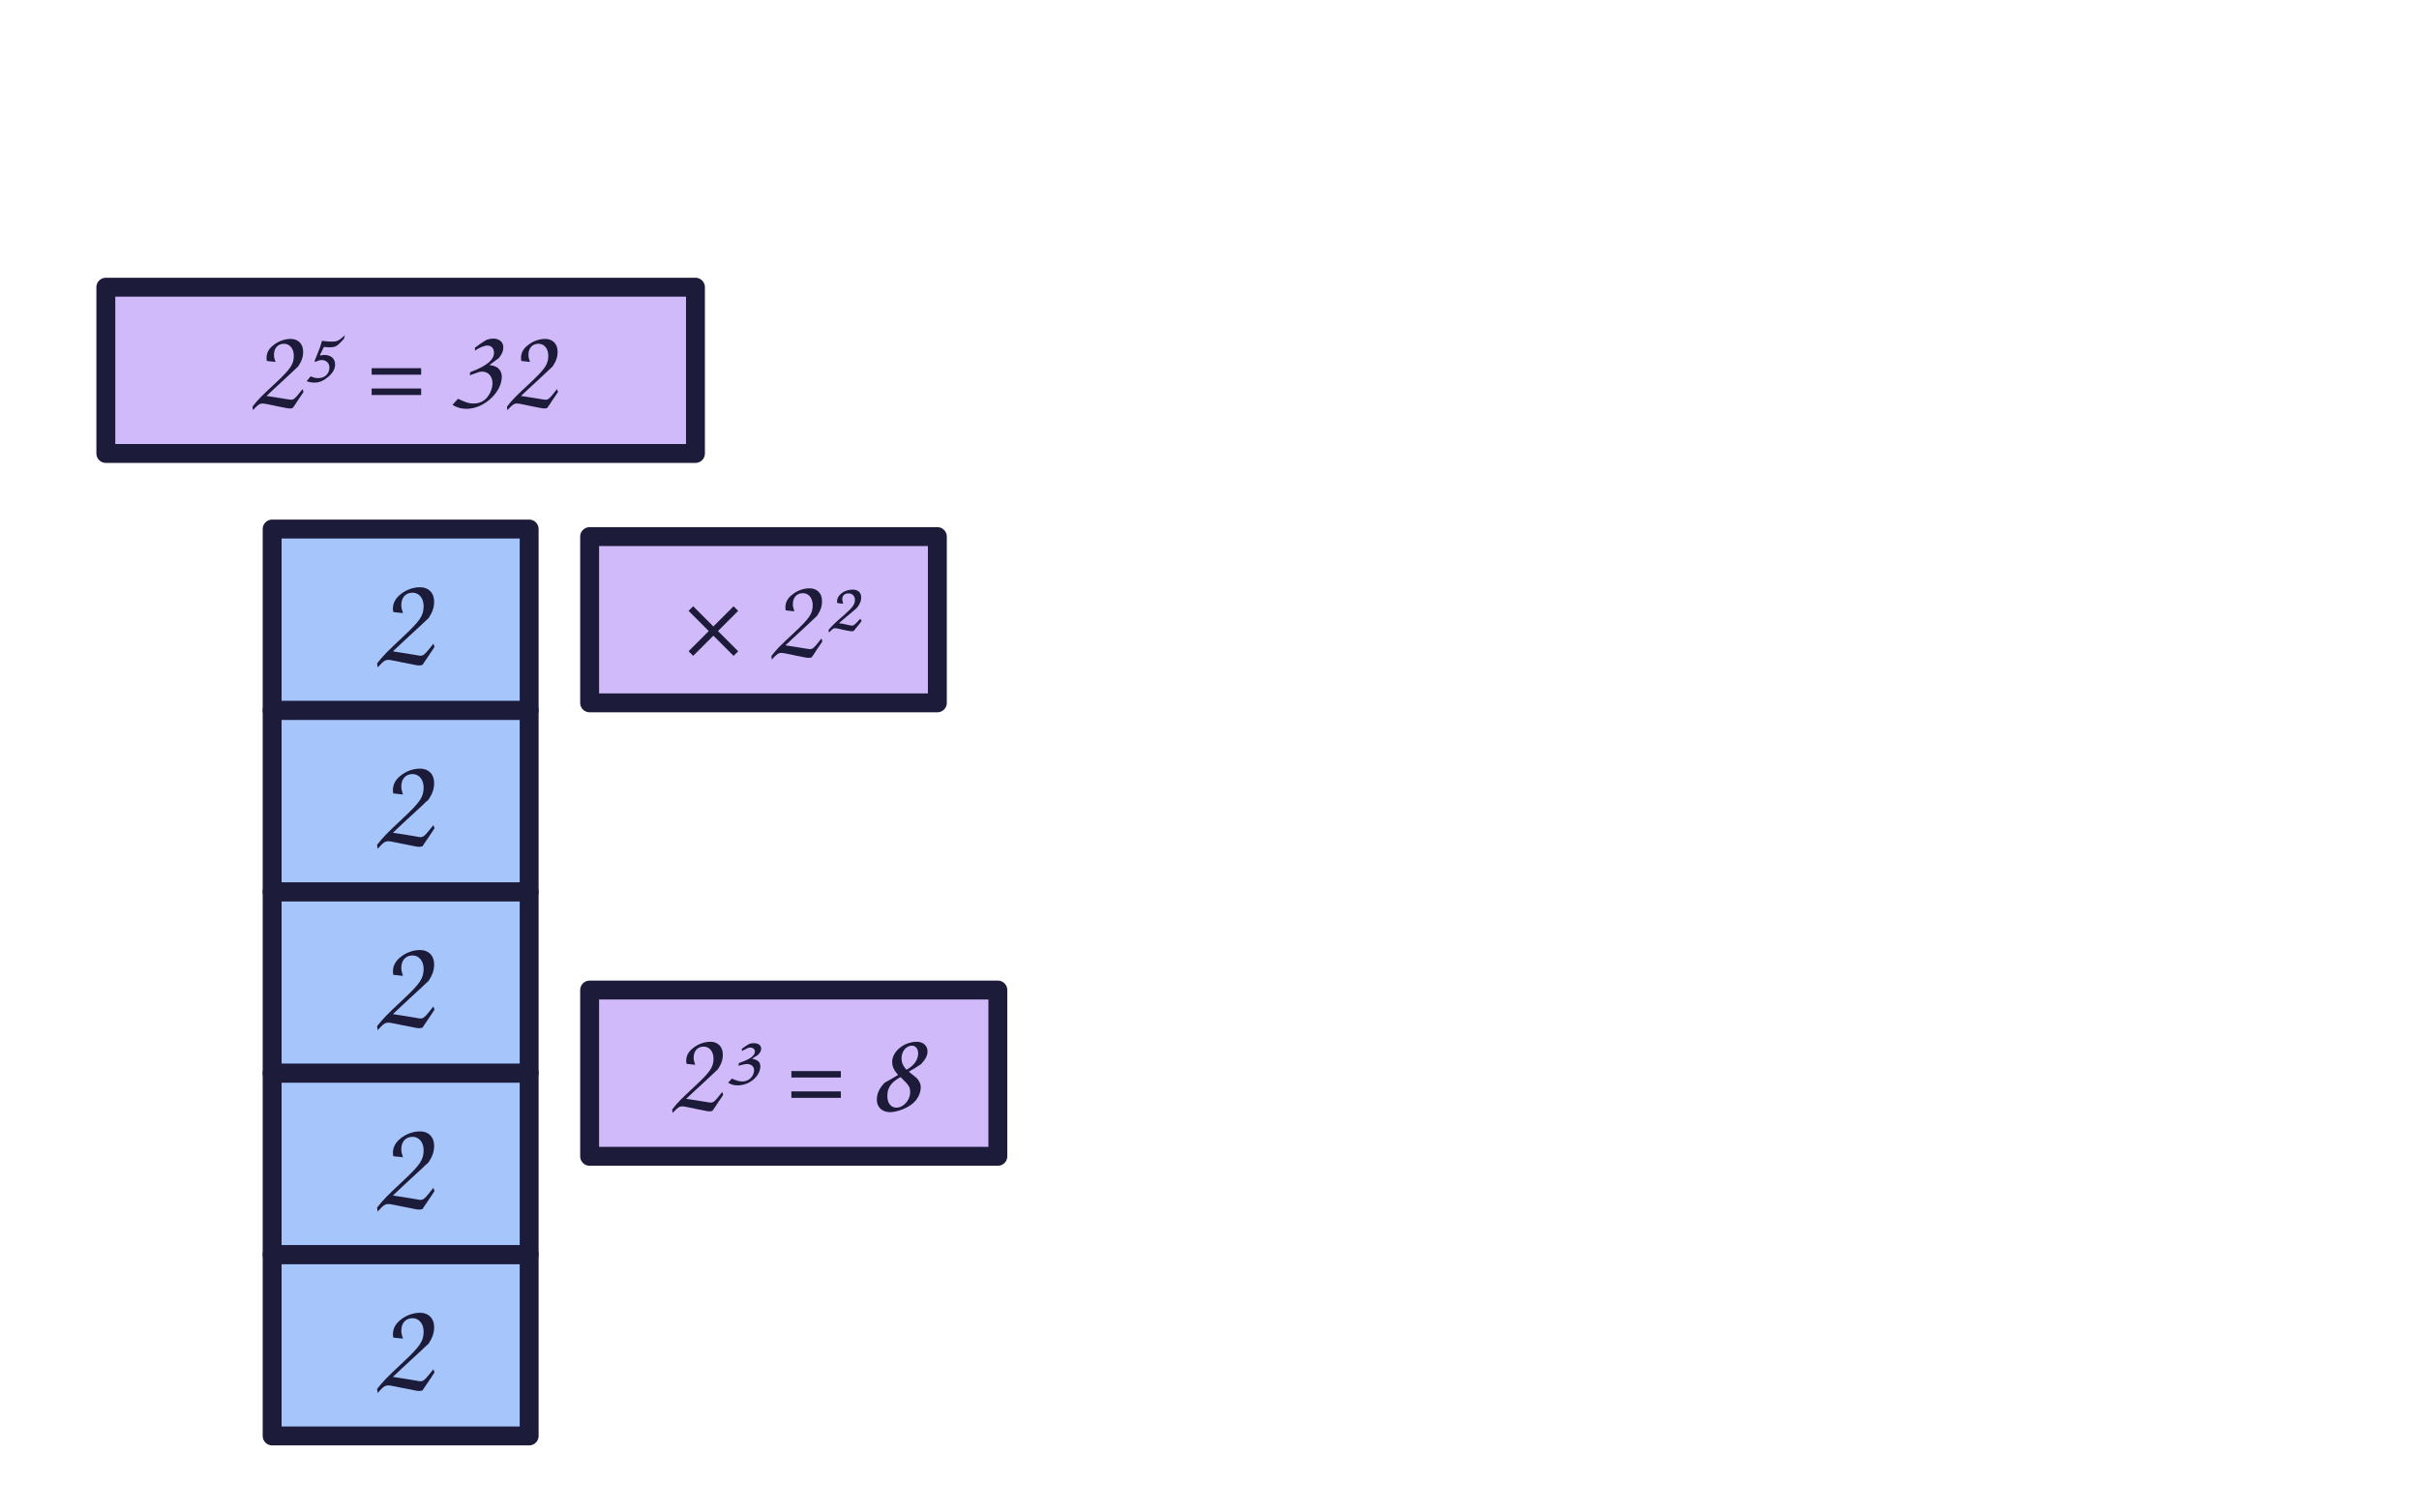
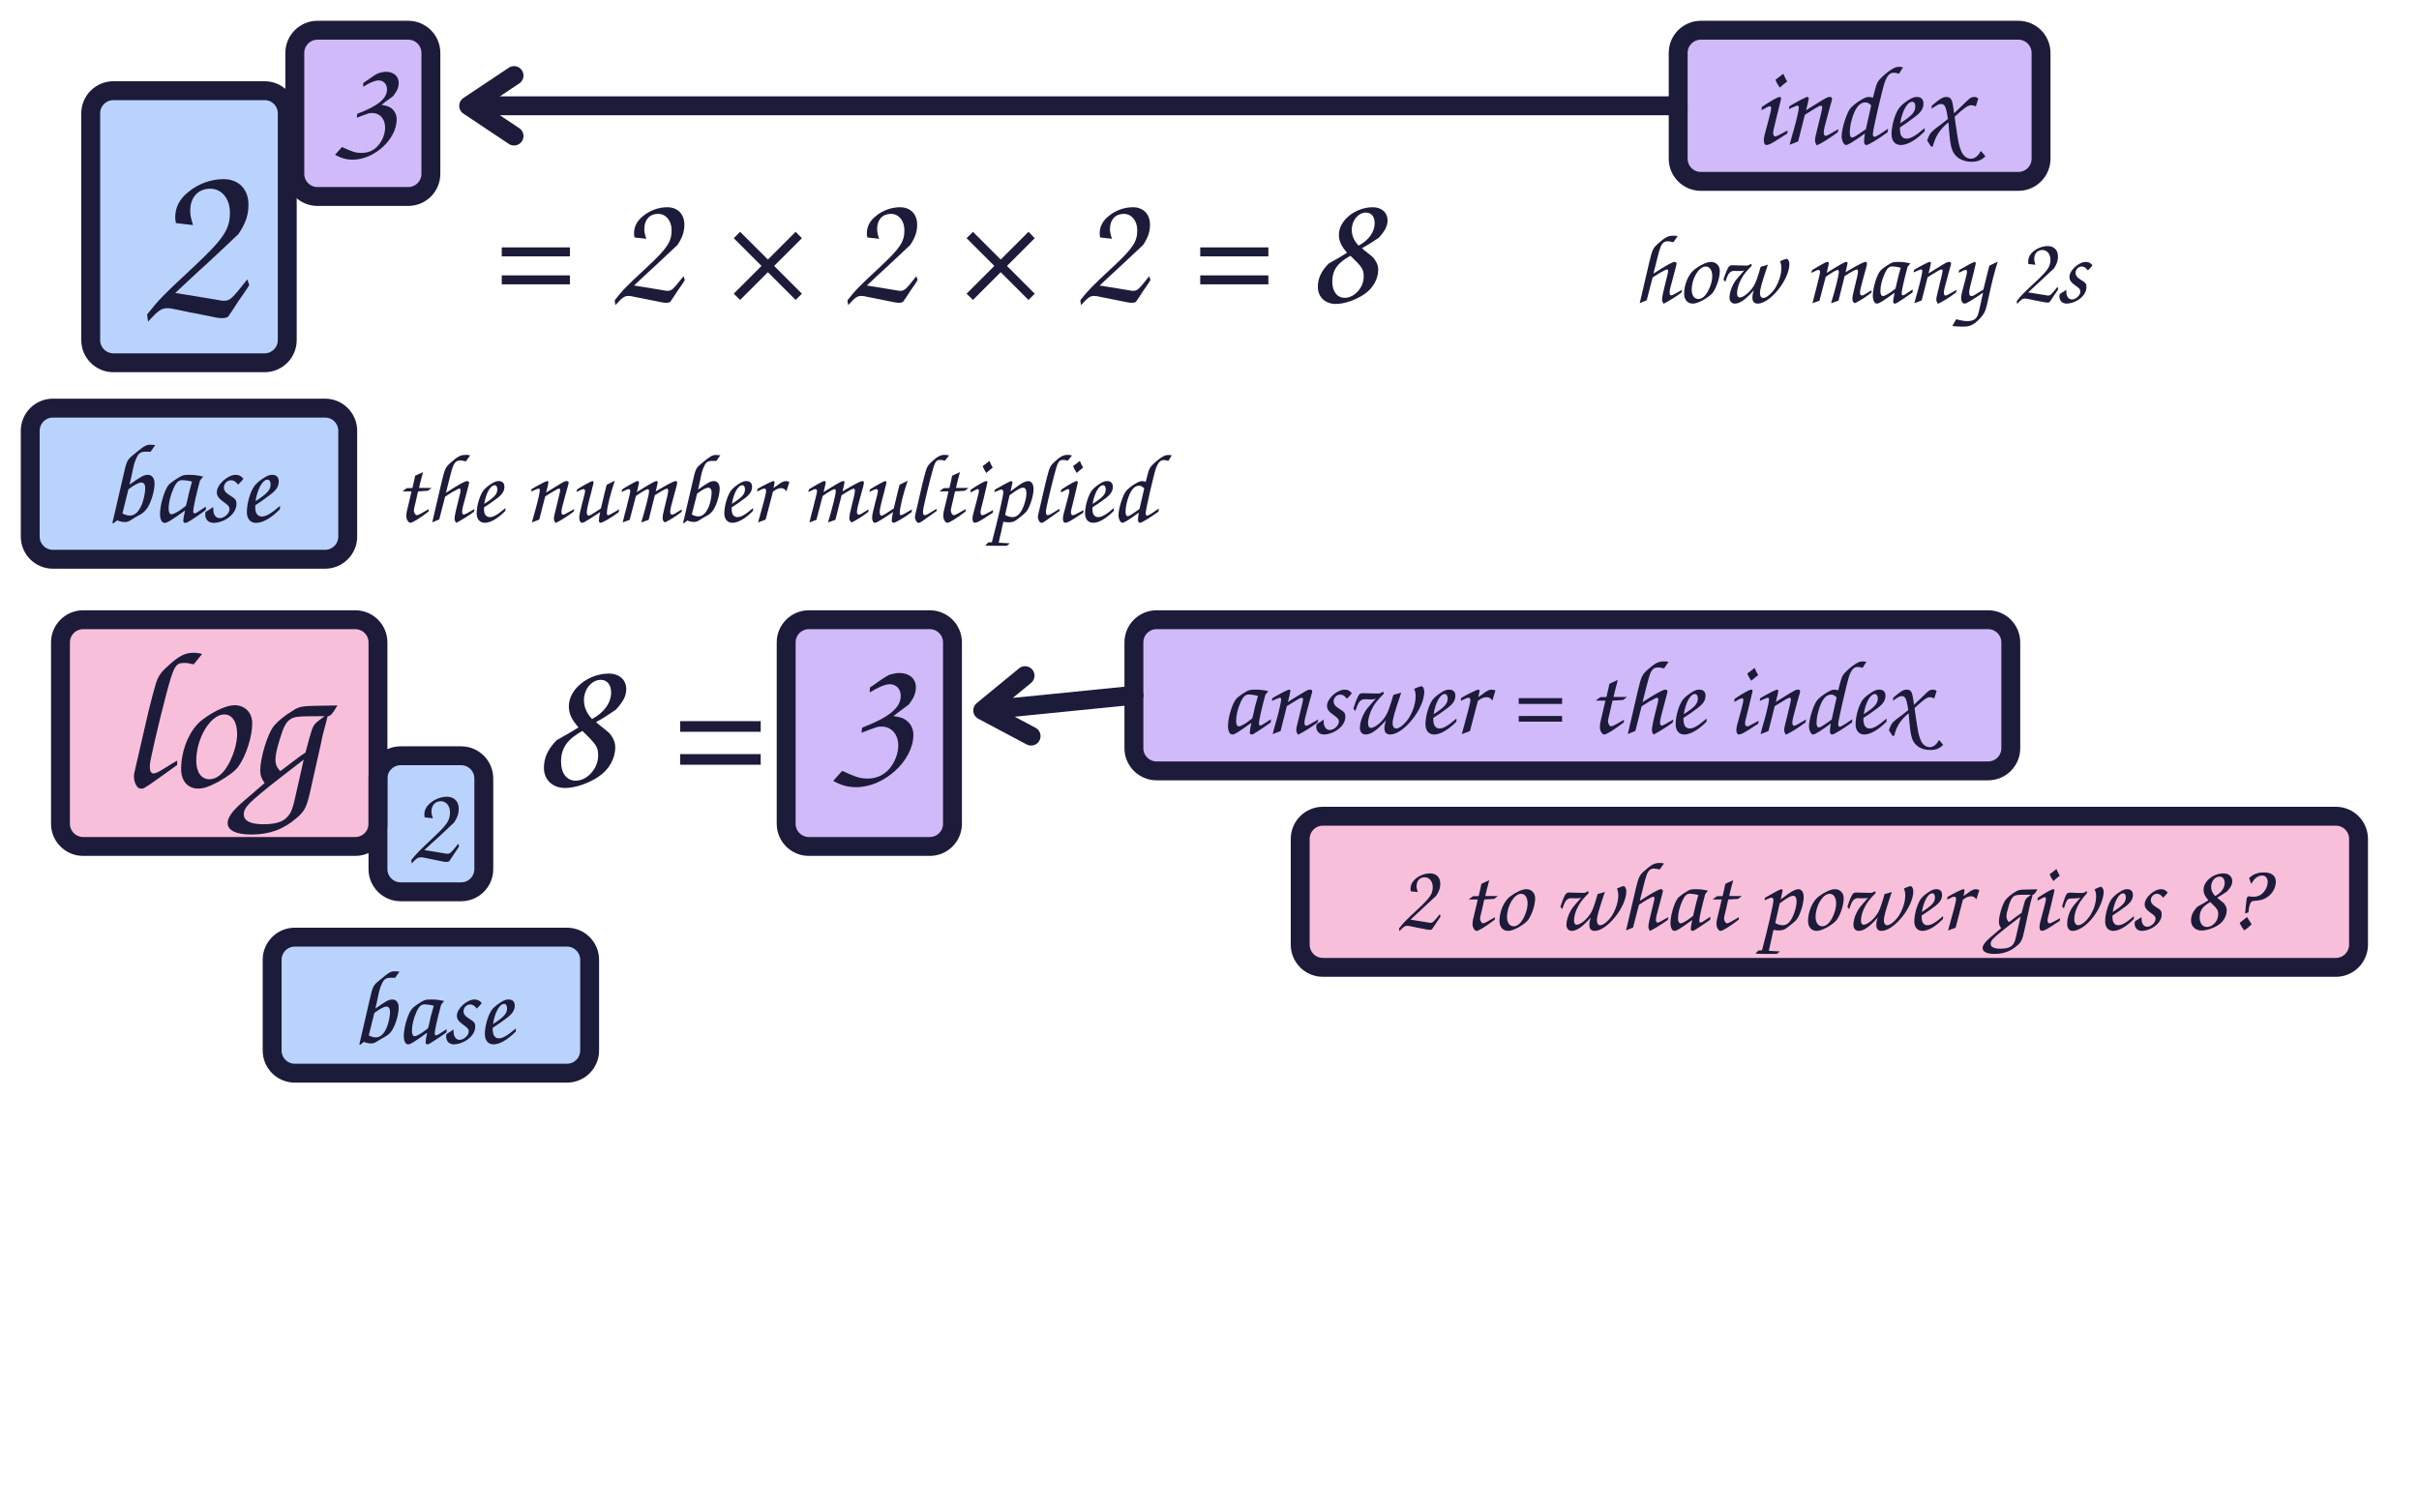
- <svg xmlns="http://www.w3.org/2000/svg" viewBox="0 0 320 200" width="320" height="200" aria-label="Ade builds a tower of blocks, each block a 2: three twos make 8, so 2 to the power 3 is 8; two more twos join the tower, so five twos make 2 to the power 5, which is 32">
-   <g data-part="first">
-     <rect x="36" y="166" width="34" height="24" fill="#3b82f6" fill-opacity="0.45" stroke="#1d1b3a" stroke-width="2.5" stroke-linecap="round" stroke-linejoin="round" />
-     <text x="53" y="184" font-family="Caveat, cursive" text-anchor="middle" fill="#1d1b3a" font-size="18">2</text>
-     <rect x="36" y="142" width="34" height="24" fill="#3b82f6" fill-opacity="0.45" stroke="#1d1b3a" stroke-width="2.5" stroke-linecap="round" stroke-linejoin="round" />
-     <text x="53" y="160" font-family="Caveat, cursive" text-anchor="middle" fill="#1d1b3a" font-size="18">2</text>
-     <rect x="36" y="118" width="34" height="24" fill="#3b82f6" fill-opacity="0.45" stroke="#1d1b3a" stroke-width="2.5" stroke-linecap="round" stroke-linejoin="round" />
-     <text x="53" y="136" font-family="Caveat, cursive" text-anchor="middle" fill="#1d1b3a" font-size="18">2</text>
+ <svg xmlns="http://www.w3.org/2000/svg" viewBox="0 0 320 200" width="320" height="200" aria-label="2 to the power 3, the base 2 marked in blue and the index 3 in purple: 2 times 2 times 2 is 8; the base is the number multiplied and the index says how many 2s; below it, log base 2 of 8 equals 3: the log in pink, the base 2 in blue, and the answer 3 in purple is the index, since 2 to the power 3 gives 8">
+   <g data-part="base">
+     <rect x="12" y="12" width="26" height="36" rx="3" fill="#3b82f6" fill-opacity="0.35" stroke="#1d1b3a" stroke-width="2.5" stroke-linecap="round" stroke-linejoin="round" />
+     <text x="25" y="42" font-family="Caveat, cursive" font-size="32" text-anchor="middle" fill="#1d1b3a">2</text>
  </g>
-   <g data-part="count">
-     <rect x="78" y="131" width="54" height="22" fill="#7c3aed" fill-opacity="0.35" stroke="#1d1b3a" stroke-width="2.5" stroke-linecap="round" stroke-linejoin="round" />
-     <text x="105" y="147" font-family="Caveat, cursive" text-anchor="middle" fill="#1d1b3a" font-size="16">2³ = 8</text>
+   <g data-part="index">
+     <rect x="39" y="4" width="18" height="22" rx="3" fill="#7c3aed" fill-opacity="0.35" stroke="#1d1b3a" stroke-width="2.5" stroke-linecap="round" stroke-linejoin="round" />
+     <text x="48" y="21" font-family="Caveat, cursive" font-size="20" text-anchor="middle" fill="#1d1b3a">3</text>
  </g>
-   <g data-part="second">
-     <rect x="36" y="94" width="34" height="24" fill="#3b82f6" fill-opacity="0.45" stroke="#1d1b3a" stroke-width="2.5" stroke-linecap="round" stroke-linejoin="round" />
-     <text x="53" y="112" font-family="Caveat, cursive" text-anchor="middle" fill="#1d1b3a" font-size="18">2</text>
-     <rect x="36" y="70" width="34" height="24" fill="#3b82f6" fill-opacity="0.45" stroke="#1d1b3a" stroke-width="2.5" stroke-linecap="round" stroke-linejoin="round" />
-     <text x="53" y="88" font-family="Caveat, cursive" text-anchor="middle" fill="#1d1b3a" font-size="18">2</text>
-     <rect x="78" y="71" width="46" height="22" fill="#7c3aed" fill-opacity="0.35" stroke="#1d1b3a" stroke-width="2.5" stroke-linecap="round" stroke-linejoin="round" />
-     <text x="101" y="87" font-family="Caveat, cursive" text-anchor="middle" fill="#1d1b3a" font-size="16">× 2²</text>
+   <g data-part="expand">
+     <text x="64" y="40" font-family="Caveat, cursive" font-size="22" text-anchor="start" fill="#1d1b3a">= 2 × 2 × 2 = 8</text>
  </g>
-   <g data-part="all">
-     <rect x="14" y="38" width="78" height="22" fill="#7c3aed" fill-opacity="0.35" stroke="#1d1b3a" stroke-width="2.5" stroke-linecap="round" stroke-linejoin="round" />
-     <text x="53" y="54" font-family="Caveat, cursive" text-anchor="middle" fill="#1d1b3a" font-size="16">2⁵ = 32</text>
+   <g data-part="base-label">
+     <rect x="4" y="54" width="42" height="20" rx="3" fill="#3b82f6" fill-opacity="0.35" stroke="#1d1b3a" stroke-width="2.5" stroke-linecap="round" stroke-linejoin="round" />
+     <text x="25" y="69" font-family="Caveat, cursive" font-size="15" text-anchor="middle" fill="#1d1b3a">base</text>
+     <text x="52" y="69" font-family="Caveat, cursive" font-size="13" text-anchor="start" fill="#1d1b3a">the number multiplied</text>
+   </g>
+   <g data-part="index-label">
+     <rect x="222" y="4" width="48" height="20" rx="3" fill="#7c3aed" fill-opacity="0.35" stroke="#1d1b3a" stroke-width="2.5" stroke-linecap="round" stroke-linejoin="round" />
+     <text x="246" y="19" font-family="Caveat, cursive" font-size="15" text-anchor="middle" fill="#1d1b3a">index</text>
+     <path d="M222 14 L62 14 M68.0 10.0 L62 14 L68.0 18.0" fill="none" stroke="#1d1b3a" stroke-width="2.5" stroke-linecap="round" stroke-linejoin="round" />
+     <text x="246" y="40" font-family="Caveat, cursive" font-size="13" text-anchor="middle" fill="#1d1b3a">how many 2s</text>
+   </g>
+   <g data-part="log">
+     <rect x="8" y="82" width="42" height="30" rx="3" fill="#ec4899" fill-opacity="0.35" stroke="#1d1b3a" stroke-width="2.5" stroke-linecap="round" stroke-linejoin="round" />
+     <text x="29" y="104" font-family="Caveat, cursive" font-size="26" text-anchor="middle" fill="#1d1b3a">log</text>
+   </g>
+   <g data-part="log-base">
+     <rect x="50" y="100" width="14" height="18" rx="3" fill="#3b82f6" fill-opacity="0.35" stroke="#1d1b3a" stroke-width="2.5" stroke-linecap="round" stroke-linejoin="round" />
+     <text x="57" y="114" font-family="Caveat, cursive" font-size="15" text-anchor="middle" fill="#1d1b3a">2</text>
+   </g>
+   <g data-part="log-number">
+     <text x="70" y="104" font-family="Caveat, cursive" font-size="26" text-anchor="start" fill="#1d1b3a">8 =</text>
+   </g>
+   <g data-part="log-answer">
+     <rect x="104" y="82" width="22" height="30" rx="3" fill="#7c3aed" fill-opacity="0.35" stroke="#1d1b3a" stroke-width="2.5" stroke-linecap="round" stroke-linejoin="round" />
+     <text x="115" y="104" font-family="Caveat, cursive" font-size="26" text-anchor="middle" fill="#1d1b3a">3</text>
+   </g>
+   <g data-part="log-base-label">
+     <rect x="36" y="124" width="42" height="18" rx="3" fill="#3b82f6" fill-opacity="0.35" stroke="#1d1b3a" stroke-width="2.5" stroke-linecap="round" stroke-linejoin="round" />
+     <text x="57" y="138" font-family="Caveat, cursive" font-size="14" text-anchor="middle" fill="#1d1b3a">base</text>
+   </g>
+   <g data-part="log-answer-label">
+     <rect x="150" y="82" width="116" height="20" rx="3" fill="#7c3aed" fill-opacity="0.35" stroke="#1d1b3a" stroke-width="2.5" stroke-linecap="round" stroke-linejoin="round" />
+     <text x="208" y="97" font-family="Caveat, cursive" font-size="14" text-anchor="middle" fill="#1d1b3a">answer = the index</text>
+     <path d="M150 92 L130 94 M135.6 89.4 L130 94 L136.4 97.4" fill="none" stroke="#1d1b3a" stroke-width="2.5" stroke-linecap="round" stroke-linejoin="round" />
+   </g>
+   <g data-part="log-question">
+     <rect x="172" y="108" width="140" height="20" rx="3" fill="#ec4899" fill-opacity="0.35" stroke="#1d1b3a" stroke-width="2.5" stroke-linecap="round" stroke-linejoin="round" />
+     <text x="242" y="123" font-family="Caveat, cursive" font-size="13" text-anchor="middle" fill="#1d1b3a">2 to what power gives 8?</text>
  </g>
</svg>
